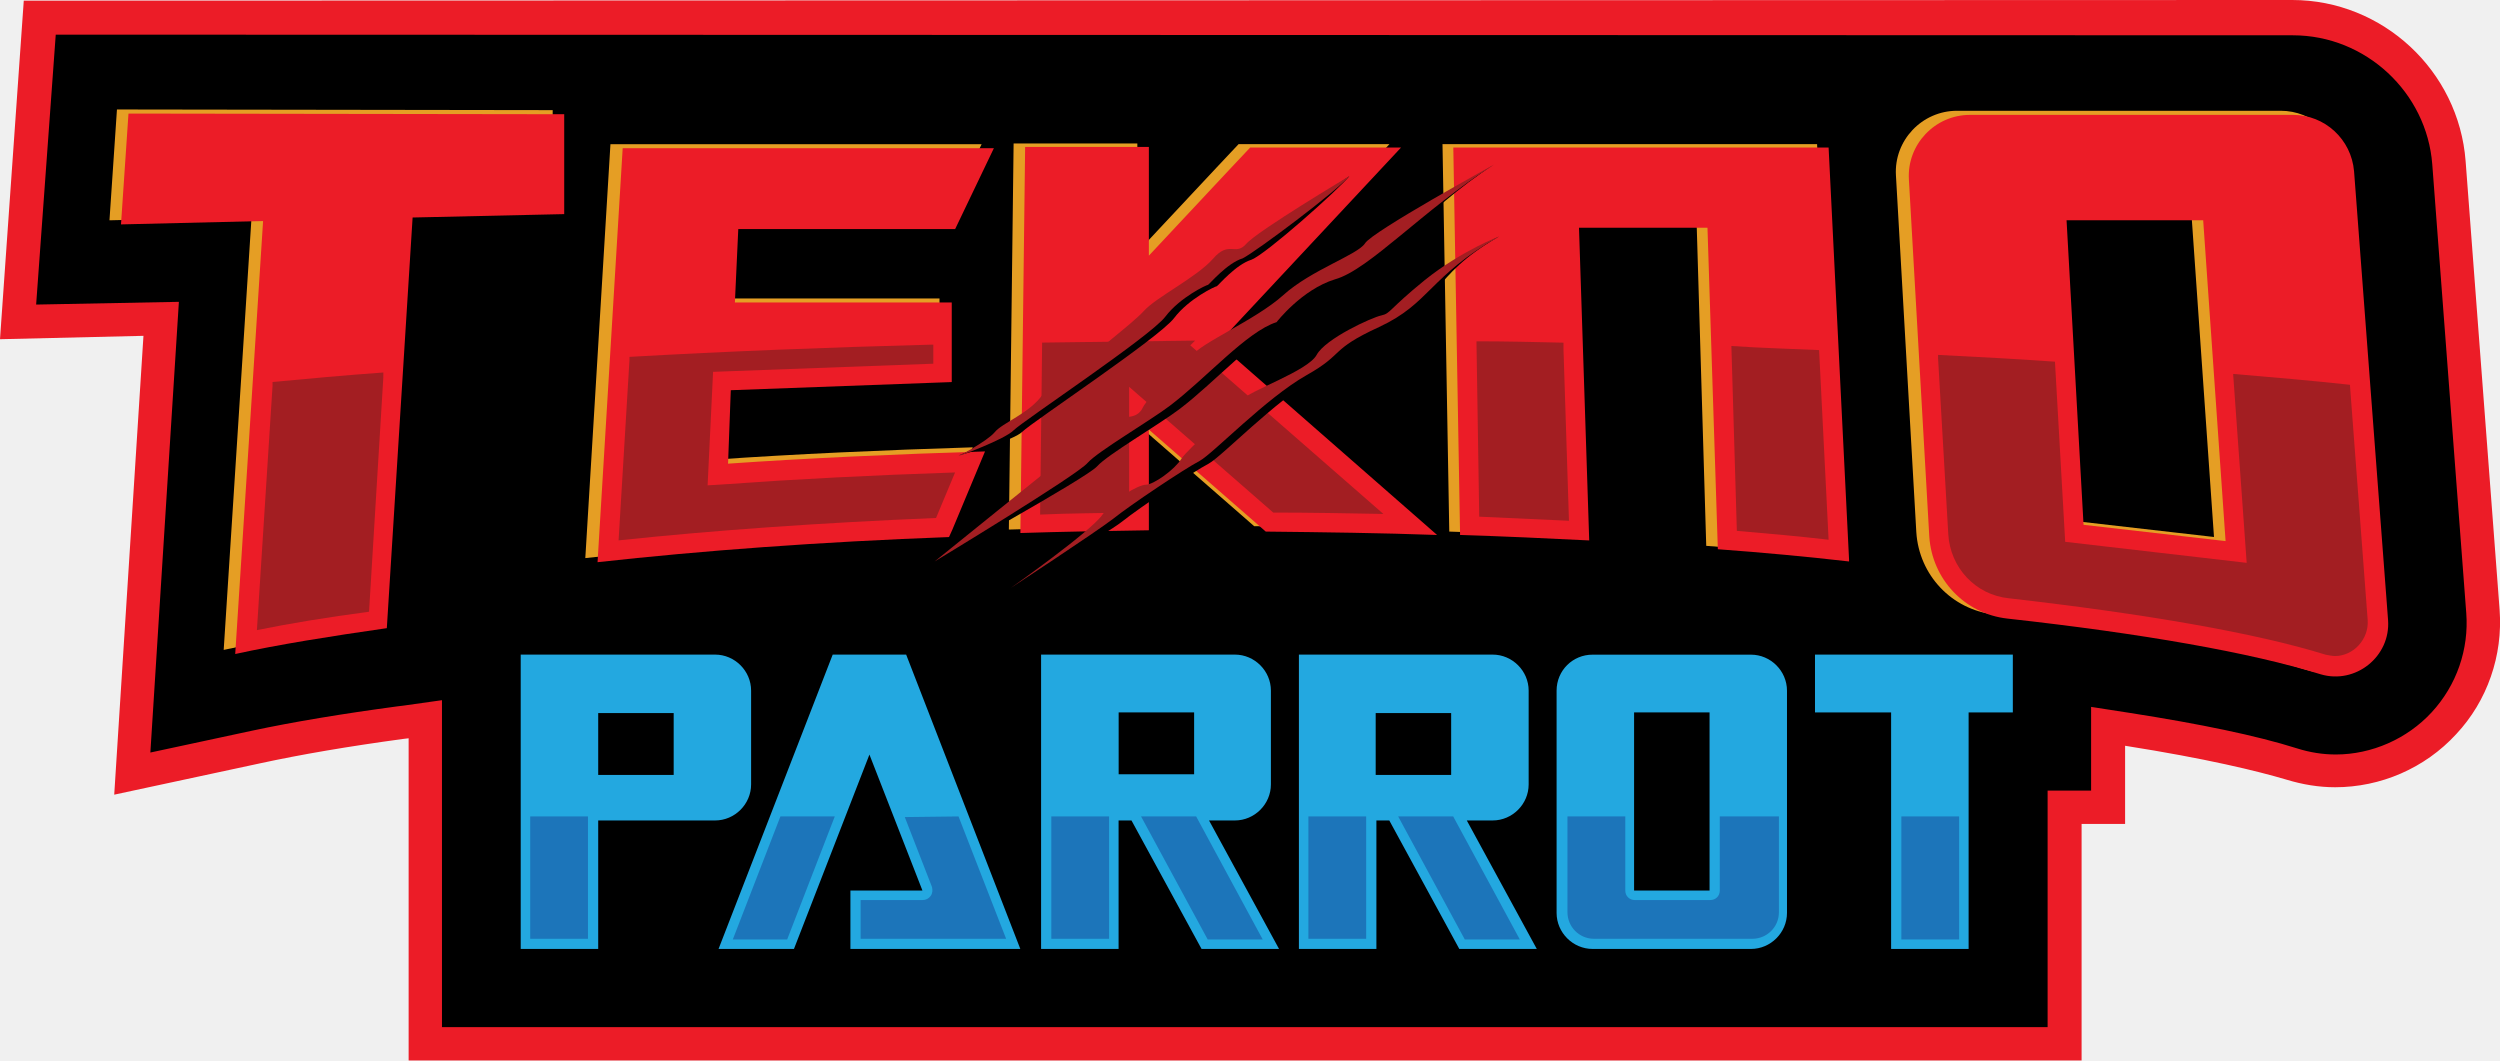
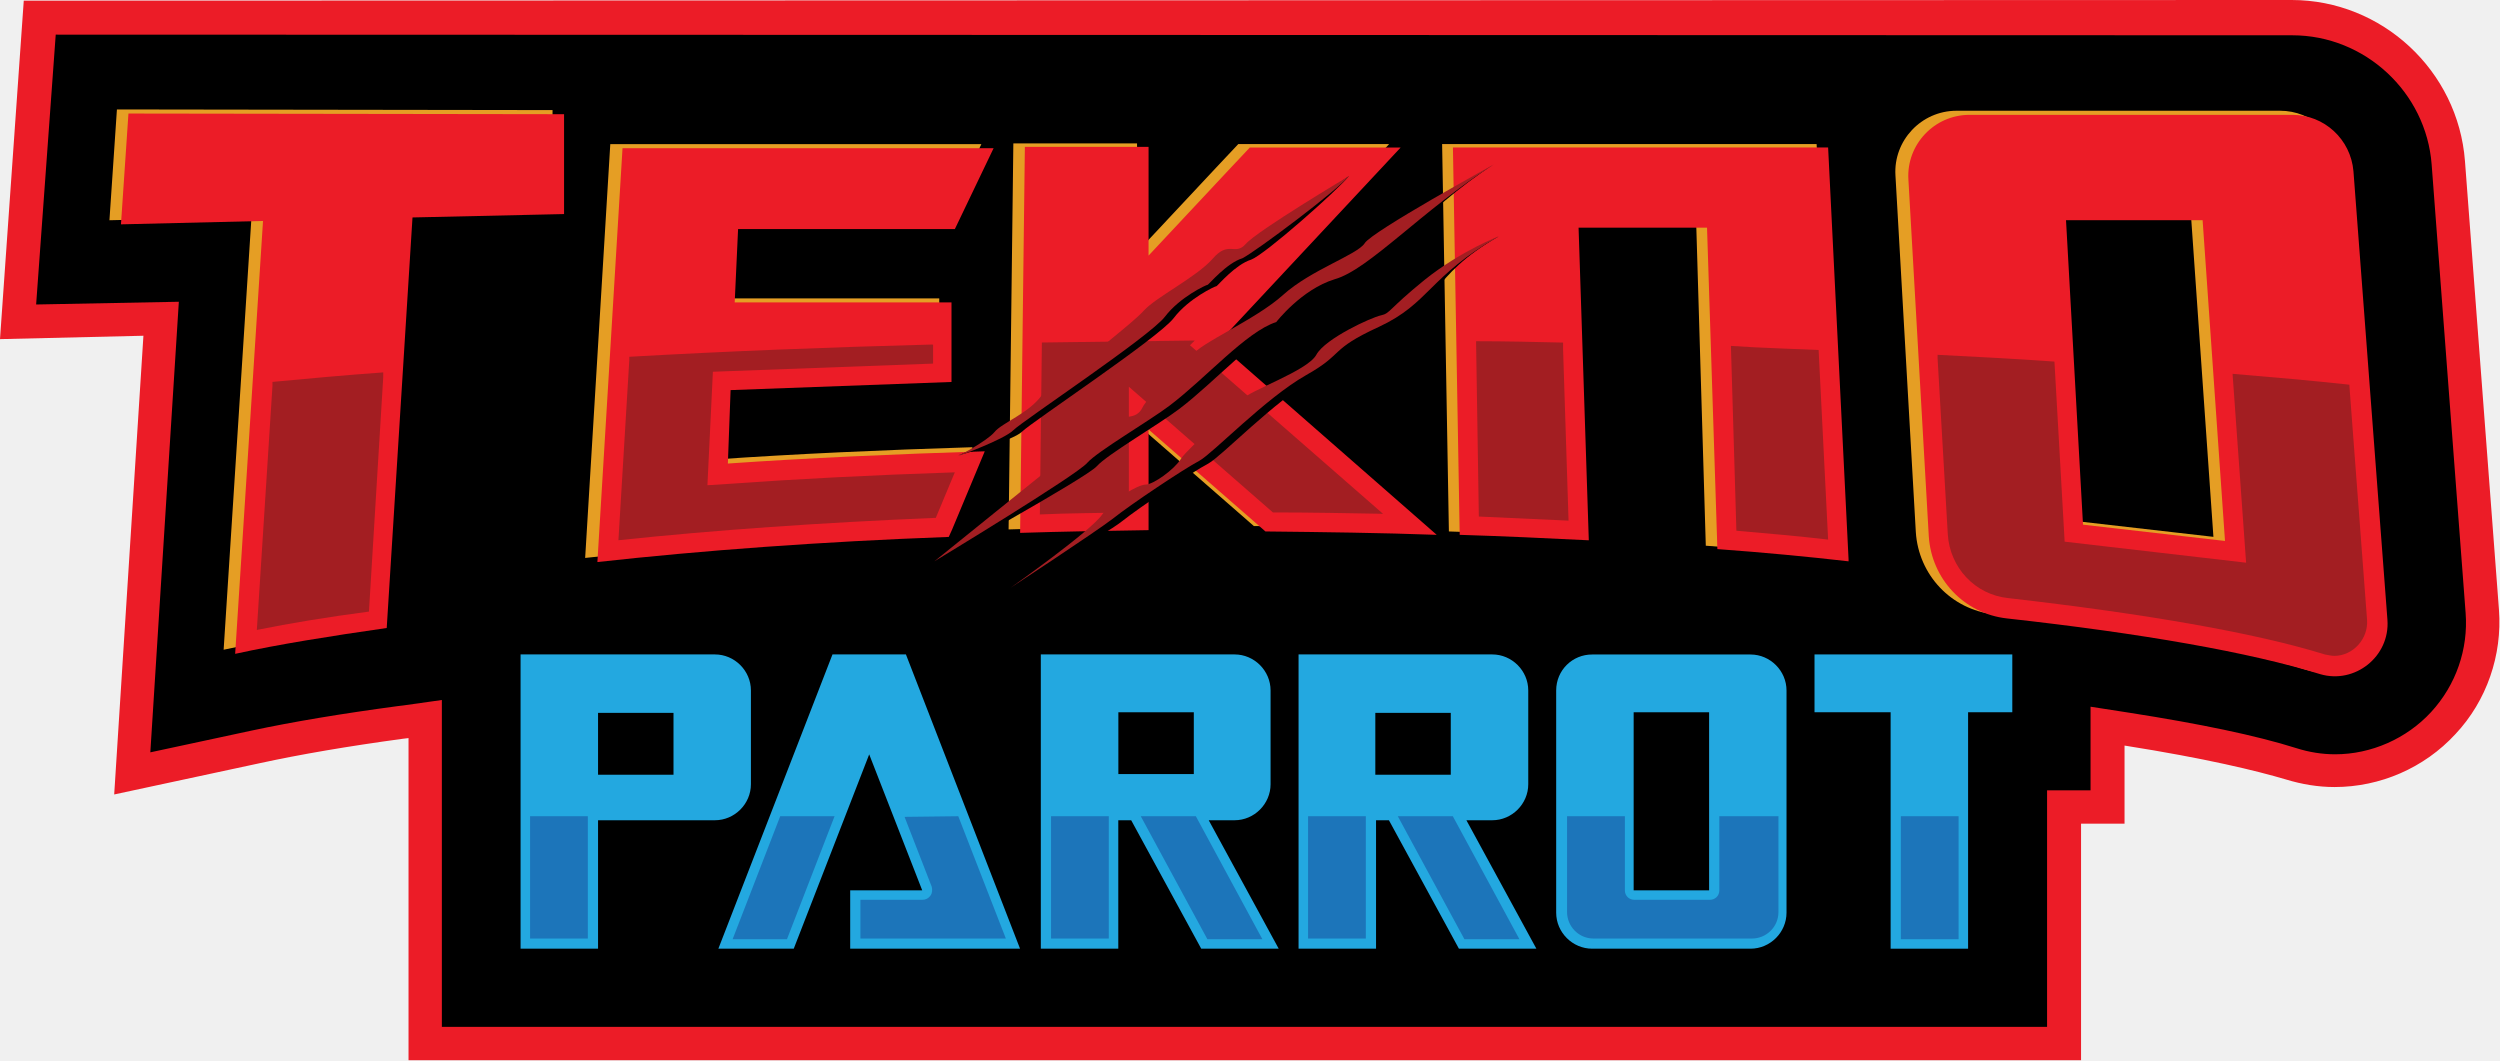
- <svg xmlns="http://www.w3.org/2000/svg" version="1.1" id="Layer_1" x="0px" y="0px" viewBox="0 0 3839 1628.4" style="enable-background:new 0 0 3839 1628.4;" xml:space="preserve">
-   <style type="text/css">
- 	.st0{fill:#FFFFFF;}
- 	.st1{fill:#23A8E0;}
- 	.st2{fill:#EC1C27;}
- 	.st3{fill:#E59E24;}
- 	.st4{fill:#1C75BA;}
- 	.st5{fill:#A31E22;}
- 	.st6{stroke:#FFFFFF;stroke-width:7;stroke-miterlimit:10;}
- 	.st7{fill:#FFFFFF;stroke:#000000;stroke-width:5;stroke-miterlimit:10;}
- 	.st8{fill:#FFFFFF;stroke:#000000;stroke-width:7;stroke-miterlimit:10;}
- 	.st9{fill:#DC571F;}
- 	.st10{stroke:#FFFFFF;stroke-width:5;stroke-miterlimit:10;}
- </style>
-   <g>
-     <g>
-       <path d="M652.4,1603.4v-497.9l-37.6,5.2c-84.6,11.5-159.7,24-222.3,37.6L203.6,1189l44.9-698.3l-219.2,5.2L61.6,28.2l3460.4,1    c125.3,0,230.7,98.1,240.1,223.4l52.2,689c5.2,62.6-16.7,125.3-59.5,171.2c-42.8,45.9-103.3,73.1-167,73.1    c-23,0-44.9-3.1-66.8-10.4c-61.6-18.8-147.2-36.5-252.6-53.2l-30.3-4.2v124.2h-66.8v363.3L652.4,1603.4z" />
-       <path class="st2" d="M85.6,53.2l3435.4,1c111.7,0,205.6,87.7,214,198.3l52.2,689c4.2,55.3-14.6,110.6-53.2,152.4    c-37.6,40.7-91.9,64.7-147.2,64.7c-19.8,0-39.7-3.1-59.5-9.4c-62.6-19.8-149.3-37.6-255.7-54.3l-60.5-9.4V1214h-66.8v363.3    l-2465.6,0v-502.1l-59.5,8.4l-8.4,1c-85.6,11.5-160.8,24-224.4,37.6l-155.5,33.4l43.8-692.1l-219.2,4.2L85.6,53.2 M36.5,1L0,520.9    l220.3-5.2l-44.9,704.6l223.4-48c62.6-13.6,135.7-26.1,220.3-37.6l8.4-1v494.8h2569v-363.3h66.8v-120    c125.3,19.8,202.5,38.6,248.4,52.2c24,7.3,49.1,11.5,74.1,11.5c69.9,0,137.8-29.2,185.8-81.4c48-51.1,72-121.1,66.8-191l-52.2-689    C3775.7,108.6,3658.8,0,3519.9,0L36.5,1L36.5,1z" />
-     </g>
-     <g>
-       <path class="st3" d="M848.7,169.1l-669.1-1l-11.5,170.2l218.2-5.2l-42.8,664.9c66.8-14.6,145.1-27.1,232.8-39.7l39.7-630.5    l232.8-5.2L848.7,169.1L848.7,169.1z" />
-       <path class="st3" d="M1103.4,592.9l339.3-12.5V458.3h-333l5.2-112.7h333l59.5-124.2h-570L898.8,857    c159.7-17.7,342.4-31.3,539.7-38.6l5.2-11.5l50.1-120c-136.7,4.2-274.5,10.4-394.6,18.8L1103.4,592.9z" />
-       <path class="st3" d="M1852.9,521.9l280.8-300.6h-231.7l-33.4,35.5l-122.1,130.5v-167h-190l-7.3,592.9    c64.7-2.1,130.5-3.1,197.3-4.2V651.4L1925.9,808c89.8,1,177.5,2.1,263.1,5.2L1852.9,521.9z" />
-       <path class="st3" d="M2620.1,838.2c71,5.2,137.8,11.5,201.5,18.8v-3.1l-31.3-632.6H2665h-63.7H2404h-92.9h-96l10.4,595    c67.9,2.1,134.7,5.2,198.3,8.4l-15.7-480.2h197.3L2620.1,838.2z" />
-       <path class="st3" d="M3648.3,945.7l-52.2-689c-4.2-49.1-44.9-86.6-93.9-86.6h-496.9c-54.3,0-97.1,45.9-93.9,99.2l31.3,548    c4.2,65.8,54.3,119,120,126.3c207.7,23,373.7,52.2,481.2,85.6C3599.3,1046,3652.5,1002.1,3648.3,945.7z M3181.7,799.6l-26.1-467.7    h209.8l34.4,492.7L3181.7,799.6z" />
-     </g>
-     <path class="st2" d="M866.4,175.4l-669.1-1l-11.5,170.2l218.2-5.2l-42.8,664.9c66.8-14.6,145.1-27.1,232.8-39.7L633.6,334   l232.8-5.2L866.4,175.4L866.4,175.4z" />
-     <path class="st2" d="M1122.2,599.2l339.3-12.5V464.5h-333l5.2-112.7h333l59.5-124.2h-570l-38.6,635.7   c159.7-17.7,342.4-31.3,539.7-38.6l5.2-11.5l50.1-120c-136.7,4.2-274.5,10.4-394.6,18.8L1122.2,599.2z" />
-     <path class="st2" d="M1870.6,527.2l280.8-300.6h-231.7l-33.4,35.5l-122.1,130.5v-167h-190l-7.3,592.9c64.7-2.1,130.5-3.1,197.3-4.2   V659.7l179.5,156.6c89.8,1,177.5,2.1,263.1,5.2L1870.6,527.2z" />
-     <path class="st2" d="M2637.9,843.4c71,5.2,137.8,11.5,201.5,18.8v-3.1L2808,226.5h-125.3h-63.7h-197.3h-92.9h-97.1l10.4,595   c67.9,2.1,134.7,5.2,198.3,8.4l-15.7-480.2h197.3L2637.9,843.4z" />
-     <path class="st2" d="M3667.1,952l-52.2-689c-4.2-49.1-44.9-86.6-93.9-86.6h-495.8c-54.3,0-97.1,45.9-93.9,99.2l31.3,548   c4.2,65.8,54.3,119,120,126.3c207.7,23,373.7,52.2,481.2,85.6C3617,1051.2,3671.3,1008.4,3667.1,952z M3199.5,805.9l-26.1-467.7   h209.8l34.4,492.7L3199.5,805.9z" />
-     <g>
-       <path class="st1" d="M2390.3,1060.6v341.3c0,30.3,25.1,55.3,55.3,55.3h243.2c30.3,0,55.3-25.1,55.3-55.3v-341.3    c0-30.3-25.1-55.3-55.3-55.3h-243.2C2415.4,1005.2,2390.3,1029.3,2390.3,1060.6z M2509.3,1367.5V1094h115.9v273.5H2509.3z" />
-       <path class="st4" d="M2640.9,1253.7v113.8c0,8.4-6.3,14.6-14.6,14.6h-115.9c-8.4,0-14.6-6.3-14.6-14.6v-113.8H2407v147.2    c0,21.9,17.7,40.7,40.7,40.7H2691c21.9,0,40.7-17.7,40.7-40.7v-147.2H2640.9z" />
-     </g>
-     <g>
-       <polygon class="st1" points="1305.9,1457.2 1566.8,1457.2 1391.5,1005.2 1278.7,1005.2 1103.4,1457.2 1219.2,1457.2     1335.1,1158.7 1416.5,1367.5 1305.9,1367.5   " />
-       <path class="st4" d="M1471.9,1253.7l73.1,187.9h-223.4v-59.5h95c5.2,0,9.4-2.1,12.5-6.3c3.1-4.2,3.1-9.4,2.1-13.6l-41.8-107.5" />
-       <polyline class="st4" points="1281.9,1253.7 1208.8,1442.6 1125.3,1442.6 1198.4,1253.7   " />
-     </g>
-     <g>
-       <path class="st1" d="M1081.4,1005.2h-47H918.6h-21.9h-97.1v452h119v-197.3h179.5c30.3,0,55.3-25.1,55.3-55.3v-144.1    c0-30.3-25.1-55.3-55.3-55.3L1081.4,1005.2L1081.4,1005.2z M918.6,1190v-95h115.9v95H918.6z" />
-       <path class="st4" d="M902.9,1253.7v187.9h-88.7v-187.9" />
-     </g>
-     <g>
-       <polygon class="st1" points="3090.9,1005.2 3023,1005.2 2904,1005.2 2787.1,1005.2 2787.1,1094 2904,1094 2904,1457.2     3023,1457.2 3023,1094 3090.9,1094   " />
-       <polyline class="st4" points="3008.4,1253.7 3008.4,1442.6 2919.7,1442.6 2919.7,1253.7   " />
-     </g>
-     <g>
-       <path class="st1" d="M2252.4,1259.9h39.7c30.3,0,55.3-25.1,55.3-55.3v-144.1c0-30.3-25.1-55.3-55.3-55.3h-27.1h-35.5h-115.9h-38.6    h-80.4v452h119v-197.3h19.8l107.5,197.3h119L2252.4,1259.9z M2112.5,1190v-95h115.9v95H2112.5z" />
-       <path class="st4" d="M2097.9,1253.7v187.9h-88.7v-187.9" />
-       <polyline class="st4" points="2231.5,1253.7 2333.8,1442.6 2249.3,1442.6 2147,1253.7   " />
-     </g>
-     <g>
-       <path class="st1" d="M1845.1,1457.2h119l-107.5-197.3h39.7c30.3,0,55.3-25.1,55.3-55.3v-144.1c0-30.3-25.1-55.3-55.3-55.3h-15.7    h-47h-115.9h-21.9h-97.1v452h119v-197.3h19.8L1845.1,1457.2z M1717.8,1094h115.9v95h-115.9V1094z" />
-       <path class="st4" d="M1703.1,1253.7v187.9h-88.7v-187.9" />
-       <polyline class="st4" points="1836.8,1253.7 1939,1442.6 1854.5,1442.6 1752.2,1253.7   " />
-     </g>
-     <path class="st5" d="M588.7,572c-58.5,4.2-114.8,9.4-170.2,14.6v6.3l-24,374.7c51.1-10.4,108.6-19.8,172.2-28.2l21.9-359.1   L588.7,572z" />
-     <path class="st5" d="M1431.1,529.2c-160.8,4.2-316.3,10.4-464.5,18.8v5.2l-16.7,276.6c148.2-15.7,312.1-27.1,487.5-34.4l29.2-69.9   c-127.4,4.2-246.4,10.4-346.6,17.7l-33.4,2.1L1095,571l338.2-12.5v-24v-5.2H1431.1z" />
-     <path class="st5" d="M1827.8,530.3l296.5,258.9c-56.4-1-112.7-2.1-169.1-2.1L1733.9,594v193.1c-45.9,1-91.9,1-136.7,3.1l3.1-264.1   c77.2-1,155.5-2.1,234.9-3.1L1827.8,530.3z" />
-     <path class="st5" d="M2267.3,527.2l4.2,266.2c45.9,2.1,92.9,4.2,137.8,6.3l-8.4-263.1v-10.4c-43.8-1-88.7-2.1-133.6-2.1   L2267.3,527.2L2267.3,527.2z" />
-     <path class="st5" d="M2793.4,537.6l14.6,291.2c-44.9-5.2-91.9-9.4-140.9-13.6l-8.4-283.9C2704.7,534.5,2749.5,535.5,2793.4,537.6z" />
-     <path class="st5" d="M3450,864.3L3171.3,832l-15.7-276.6c-58.5-4.2-118-7.3-179.5-10.4v5.2l15.7,270.4   c3.1,51.1,41.8,92.9,92.9,98.1c209.8,24,378.9,53.2,486.4,86.6c5.2,1,10.4,2.1,14.6,2.1c13.6,0,27.1-6.3,36.5-16.7   s14.6-24,13.6-38.6l-27.1-359.1v-2.1c-57.4-6.3-118-11.5-179.5-16.7L3450,864.3z" />
-     <g>
-       <path d="M2072.1,270.4c0,0-128.4,88.7-145.1,107.5c-16.7,18.8-26.1-6.3-51.1,23c-25.1,28.2-86.6,58.5-105.4,79.3    c-18.8,20.9-83.5,67.9-82.5,74.1s-33.4,29.2-33.4,29.2s-19.8-4.2-39.7,25.1c-19.8,29.2-64.7,41.8-76.2,55.3    c-11.5,13.6-66.8,35.5-66.8,35.5s83.5-21.9,98.1-36.5s209.8-144.1,232.8-174.3c23-30.3,63.7-49.1,65.8-49.1    c2.1-1,29.2-33.4,53.2-40.7C1943.7,390.4,2054.3,292.3,2072.1,270.4z" />
-       <path d="M2294.4,252.6c0,0-173.3,106.5-184.8,125.3c-11.5,17.7-82.5,40.7-125.3,79.3c-42.8,38.6-128.4,74.1-140.9,93.9    c-12.5,18.8-65.8,59.5-75.2,79.3c-9.4,19.8-32.4,11.5-38.6,16.7c-6.3,5.2-17.7,26.1-28.2,32.4c-10.4,6.3-30.3,8.4-49.1,23    s-217.1,160.8-217.1,160.8s233.8-129.4,249.5-147.2s96-64.7,126.3-87.7c55.3-41.8,118-113.8,163.9-128.4c0,0,38.6-50.1,89.8-65.8    C2115.9,418.6,2184.8,322.6,2294.4,252.6z" />
-       <path d="M2301.7,363.3c2.1-1-39.7,17.7-96,63.7c-56.4,45.9-54.3,58.5-69.9,60.5c-14.6,3.1-85.6,35.5-99.2,60.5    s-104.4,55.3-115.9,69.9c-11.5,13.6-81.4,73.1-91.9,89.8c-9.4,16.7-54.3,39.7-65.8,39.7s-43.8,14.6-60.5,39.7    c-16.7,25.1-150.3,115.9-150.3,115.9s145.1-81.4,171.2-102.3c26.1-20.9,108.6-76.2,132.6-88.7c20.9-11.5,101.3-96,163.9-131.5    c59.5-33.4,34.4-38.6,111.7-74.1C2210.9,469.7,2194.2,424.9,2301.7,363.3z" />
-       <path class="st5" d="M2072.1,270.4c0,0-142,84.6-158.7,104.4c-16.7,18.8-26.1-6.3-51.1,23c-25.1,28.2-86.6,58.5-105.4,79.3    c-18.8,20.9-83.5,67.9-82.5,74.1c1,6.3-33.4,29.2-33.4,29.2s-19.8-4.2-39.7,25.1c-19.8,29.2-62.6,43.8-74.1,58.5    c-11.5,13.6-55.3,36.5-55.3,36.5s69.9-25.1,84.6-39.7c14.6-14.6,209.8-144.1,232.8-174.3c23-30.3,63.7-49.1,65.8-49.1    c2.1-1,29.2-33.4,53.2-40.7C1929.1,386.2,2054.3,292.3,2072.1,270.4z" />
-       <path class="st5" d="M2294.4,252.6c0,0-187.9,103.3-198.3,121.1c-11.5,17.7-82.5,40.7-125.3,79.3    c-42.8,38.6-128.4,74.1-140.9,93.9c-12.5,18.8-65.8,59.5-75.2,79.3c-9.4,19.8-32.4,11.5-38.6,16.7c-6.3,5.2-17.7,26.1-28.2,32.4    c-10.4,6.3-30.3,8.4-49.1,23c-18.8,14.6-203.6,163.9-203.6,163.9s219.2-132.6,234.9-151.4c15.7-17.7,96-64.7,126.3-87.7    c55.3-41.8,118-113.8,163.9-128.4c0,0,38.6-50.1,89.8-65.8C2102.3,414.4,2184.8,322.6,2294.4,252.6z" />
-       <path class="st5" d="M2301.7,363.3c2.1-1-56.4,20.9-113.8,66.8c-56.4,45.9-52.2,51.1-66.8,54.3c-14.6,3.1-85.6,35.5-99.2,60.5    c-13.6,25.1-104.4,55.3-115.9,69.9c-11.5,14.6-81.4,73.1-91.9,89.8c-10.4,16.7-42.8,39.7-54.3,39.7c-11.5,0-50.1,21.9-66.8,45.9    c-16.7,25.1-140.9,112.7-140.9,112.7s130.5-85.6,157.6-106.5c26.1-20.9,108.6-76.2,132.6-88.7c20.9-11.5,101.3-96,163.9-131.5    c59.5-33.4,34.4-38.6,111.7-74.1C2196.3,465.6,2194.2,424.9,2301.7,363.3z" />
+ <svg xmlns="http://www.w3.org/2000/svg" viewBox="0 0 3840 1629.333" height="1629.333" width="3840" xml:space="preserve" id="svg2" version="1.1">
+   <defs id="defs6" />
+   <g transform="matrix(1.333333,0,0,-1.333333,0,1629.333)" id="g10">
+     <g transform="scale(0.1)" id="g12">
+       <g transform="scale(1.75744)" id="g14">
+         <path id="path16" style="fill:#000000;fill-opacity:1;fill-rule:nonzero;stroke:none" d="M 2784.17,110.668 V 2235.5 l -160.45,-22.18 c -361.06,-49.08 -681.55,-102.42 -948.7,-160.49 L 868.871,1879.16 1060.49,4859.21 125.051,4837.01 262.876,6832.97 15030.4,6828.7 c 534.7,0 984.5,-418.67 1024.6,-953.38 l 222.8,-2940.36 c 22.2,-267.15 -71.3,-534.74 -253.9,-730.63 -182.7,-195.86 -440.9,-311.95 -712.7,-311.95 -98.1,0 -191.6,13.22 -285.1,44.39 -262.8,80.24 -628.1,155.76 -1078,227.02 l -129.3,17.94 v -530.05 h -285 V 101.29 Z" />
+       </g>
+       <g transform="scale(1.76687)" id="g18">
+         <path id="path20" style="fill:#ec1c27;fill-opacity:1;fill-rule:nonzero;stroke:none" d="m 363.348,6690.37 14582.552,-4.25 c 474.1,0 872.7,-372.28 908.4,-841.75 l 221.6,-2924.66 c 17.8,-234.75 -62,-469.47 -225.8,-646.91 -159.6,-172.75 -390.1,-274.63 -624.9,-274.63 -84,0 -168.5,13.15 -252.5,39.91 -265.8,84.03 -633.8,159.6 -1085.4,230.47 l -256.9,39.91 V 1763 h -283.5 V 220.86 H 2880.93 v 2131.33 l -252.57,-35.66 -35.63,-4.24 c -363.38,-48.82 -682.57,-101.88 -952.54,-159.6 L 980.129,2010.91 1166.03,4948.72 235.586,4930.9 363.348,6690.37 M 154.935,6911.94 0,4705.06 935.139,4727.15 744.543,1736.25 1692.83,1940 c 265.72,57.75 576.01,110.81 935.12,159.63 l 35.66,4.24 V 3.537 H 13568.5 V 1545.68 h 283.5 v 509.38 c 531.9,-84.06 859.6,-163.87 1054.4,-221.6 101.9,-30.97 208.5,-48.81 314.6,-48.81 296.7,0 584.9,123.96 788.7,345.53 203.7,216.9 305.6,514.04 283.5,810.75 l -221.6,2924.66 c -44.6,589.61 -540.7,1050.59 -1130.4,1050.59 z" />
+       </g>
+       <path id="path22" style="fill:#e59e24;fill-opacity:1;fill-rule:nonzero;stroke:none" d="m 6365.23,10951.8 -5018.24,7.5 -86.25,-1276.57 1636.53,39.03 L 2576.25,4735 c 501.02,109.49 1088.24,203.24 1746.02,297.73 l 297.73,4728.75 1746.02,39.03 z" />
+       <path id="path24" style="fill:#e59e24;fill-opacity:1;fill-rule:nonzero;stroke:none" d="m 8275.51,7773.24 2544.69,93.75 v 915.74 H 8322.73 l 39.03,845.28 h 2497.54 l 446.2,931.49 H 7030.51 l -289.49,-4767 c 1197.73,132.73 2567.96,234.77 4047.78,289.49 l 38.9,86.25 375.8,900 c -1025.3,-31.48 -2058.73,-78.01 -2959.52,-140.97 z" />
+       <g transform="scale(1.00721)" id="g26">
+         <path id="path28" style="fill:#e59e24;fill-opacity:1;fill-rule:nonzero;stroke:none" d="m 13797.3,8246.3 2090.9,2238.4 h -1725.3 l -248.7,-264.4 -909.2,-971.74 v 1243.54 h -1414.8 l -54.4,-4414.89 c 481.8,15.63 971.8,23.08 1469.2,31.26 V 7282 l 1335.9,-1166.09 c 668.6,-7.44 1321.7,-15.62 1959.1,-38.7 z" />
+       </g>
+       <g transform="scale(1.29828)" id="g30">
+         <path id="path32" style="fill:#e59e24;fill-opacity:1;fill-rule:nonzero;stroke:none" d="m 15136,4570.29 c 410.1,-30.07 796,-66.44 1164,-108.62 v 17.9 L 16119.2,8134 h -3322.9 l 60.1,-3437.23 c 392.3,-12.13 778.1,-30.03 1145.6,-48.5 l -90.7,2774.04 h 1139.8 z" />
+       </g>
+       <g transform="scale(1.6806)" id="g34">
+         <path id="path36" style="fill:#e59e24;fill-opacity:1;fill-rule:nonzero;stroke:none" d="m 16281.3,3050.86 -233,3074.8 c -18.7,219.11 -200.4,386.46 -419.1,386.46 h -2217.4 c -242.4,0 -433.4,-204.84 -419.1,-442.72 l 139.7,-2445.55 c 18.7,-293.63 242.3,-531.06 535.5,-563.62 926.9,-102.65 1667.7,-232.97 2147.5,-382.01 247.2,-74.98 484.6,120.94 465.9,372.64 z m -2082.3,652 -116.5,2087.19 h 936.3 l 153.5,-2198.76 z" />
+       </g>
+       <path id="path38" style="fill:#ec1c27;fill-opacity:1;fill-rule:nonzero;stroke:none" d="M 6498.01,10904.5 1479.77,10912 1393.52,9635.51 3030,9674.49 2708.98,4687.73 C 3210,4797.27 3797.27,4891.02 4455,4985.51 l 296.99,4729.49 1746.02,38.98 z" />
+       <path id="path40" style="fill:#ec1c27;fill-opacity:1;fill-rule:nonzero;stroke:none" d="m 8416.48,7726.02 2544.82,93.75 v 916.48 H 8463.75 l 38.98,845.23 h 2497.47 l 446.3,931.52 H 7171.48 L 6881.99,5745.23 C 8079.77,5878.01 9450,5980 10929.8,6034.77 l 39,86.25 375.7,900 C 10319.3,6989.49 9285.74,6943.01 8385,6880 Z" />
+       <g transform="scale(1.0154)" id="g42">
+         <path id="path44" style="fill:#ec1c27;fill-opacity:1;fill-rule:nonzero;stroke:none" d="M 13816.7,8140.65 15890.8,10361 h -1711.4 l -246.7,-262.3 -901.9,-963.86 v 1233.46 h -1403.4 l -53.9,-4379.28 c 477.9,15.5 963.9,22.89 1457.3,31 v 1141.96 l 1325.8,-1156.73 c 663.3,-7.39 1311.1,-15.5 1943.4,-38.39 z" />
+       </g>
+       <g transform="scale(1.30647)" id="g46">
+         <path id="path48" style="fill:#ec1c27;fill-opacity:1;fill-rule:nonzero;stroke:none" d="m 15143.3,4511.76 c 407.5,-29.84 791,-66.02 1156.7,-107.9 v 17.79 l -180.3,3631.52 h -3308.3 l 59.7,-3415.68 c 389.8,-12.05 773.3,-29.84 1138.4,-48.24 l -90.2,2756.69 H 15052 Z" />
+       </g>
+       <g transform="scale(1.68925)" id="g50">
+         <path id="path52" style="fill:#ec1c27;fill-opacity:1;fill-rule:nonzero;stroke:none" d="m 16281.3,3007.25 -231.7,3059.05 c -18.7,217.99 -199.4,384.49 -416.9,384.49 h -2201.3 c -241.1,0 -431.1,-203.8 -416.9,-440.42 l 139,-2433.04 c 18.6,-292.15 241.1,-528.34 532.7,-560.76 922.2,-102.12 1659.2,-231.75 2136.5,-380.04 236.2,-69.7 477.3,120.31 458.6,370.72 z m -2076,648.66 -115.9,2076.53 h 931.5 l 152.7,-2187.53 z" />
+       </g>
+       <g transform="scale(1.26262)" id="g54">
+         <path id="path56" style="fill:#23a8e0;fill-opacity:1;fill-rule:nonzero;stroke:none" d="M 14198.4,3378.3 V 1350.95 c 0,-179.96 149.1,-328.46 328.5,-328.46 h 1444.6 c 180,0 328.5,149.09 328.5,328.46 V 3378.3 c 0,179.95 -149.1,328.45 -328.5,328.45 h -1444.6 c -179.4,0.63 -328.5,-142.56 -328.5,-328.45 z m 706.9,-1823.01 v 1624.6 h 688.4 v -1624.6 z" />
+       </g>
+       <g transform="scale(1.25692)" id="g58">
+         <path id="path60" style="fill:#1c75ba;fill-opacity:1;fill-rule:nonzero;stroke:none" d="m 15758.2,2241.41 v -679.05 c 0,-50.13 -37.6,-87.11 -87.1,-87.11 h -691.6 c -50.1,0 -87.1,37.56 -87.1,87.11 v 679.05 h -529.9 v -878.36 c 0,-130.68 105.6,-242.84 242.9,-242.84 h 1451.8 c 130.6,0 242.8,105.6 242.8,242.84 v 878.36 z" />
+       </g>
+       <path id="path62" style="fill:#23a8e0;fill-opacity:1;fill-rule:nonzero;stroke:none" d="M 9794.26,1291.02 H 11751 l -1314.7,3390 h -846.07 l -1314.72,-3390 h 868.47 l 869.22,2238.75 610.6,-1566.02 h -829.54 z" />
+       <path id="path64" style="fill:#1c75ba;fill-opacity:1;fill-rule:nonzero;stroke:none" d="m 11039.3,2817.27 548.2,-1409.26 H 9911.99 v 446.25 h 712.51 c 39,0 70.5,15.74 93.7,47.22 23.3,31.53 23.3,70.51 15.8,102.04 l -313.5,806.25" />
+       <path id="path66" style="fill:#1c75ba;fill-opacity:1;fill-rule:nonzero;stroke:none" d="M 9614.26,2817.27 9066.02,1400.51 h -626.25 l 548.24,1416.76" />
+       <path id="path68" style="fill:#23a8e0;fill-opacity:1;fill-rule:nonzero;stroke:none" d="M 8110.51,4681.02 H 5996.99 v -3390 h 892.5 v 1479.72 h 1346.25 c 227.27,0 414.77,188.24 414.77,414.77 v 1080.74 c 0,227.27 -188.24,414.77 -414.77,414.77 z M 6889.49,4007.5 h 869.262 V 3295 H 6889.49 Z" />
+       <path id="path70" style="fill:#1c75ba;fill-opacity:1;fill-rule:nonzero;stroke:none" d="m 6106.48,1408.01 h 665.281 V 2817.27 H 6106.48 Z" />
+       <g transform="scale(1.42219)" id="g72">
+         <path id="path74" style="fill:#23a8e0;fill-opacity:1;fill-rule:nonzero;stroke:none" d="M 16300,3291.41 H 14697.9 V 2823.1 h 616.5 V 907.766 h 627.5 V 2823.1 h 358.1 z" />
+       </g>
+       <g transform="scale(1.38423)" id="g76">
+         <path id="path78" style="fill:#1c75ba;fill-opacity:1;fill-rule:nonzero;stroke:none" d="m 16300,2035.26 v -1023.5 h -480.6 v 1023.5" />
+       </g>
+       <g transform="scale(1.08584)" id="g80">
+         <path id="path82" style="fill:#23a8e0;fill-opacity:1;fill-rule:nonzero;stroke:none" d="m 15557.5,2551.69 h 274.2 c 209.3,0 382,173.36 382,381.98 v 995.3 c 0,209.3 -173.4,381.98 -382,381.98 h -2054.9 v -3122 h 822 v 1362.74 h 136.7 l 742.6,-1362.74 h 821.9 z m -966.3,482.82 v 656.17 h 800.5 v -656.17 z" />
+       </g>
+       <path id="path84" style="fill:#1c75ba;fill-opacity:1;fill-rule:nonzero;stroke:none" d="m 15069,1408.01 h 665.281 V 2817.27 H 15069 Z" />
+       <g transform="scale(1.07384)" id="g86">
+         <path id="path88" style="fill:#1c75ba;fill-opacity:1;fill-rule:nonzero;stroke:none" d="M 15585.5,2623.56 16300,1304.21 h -590.2 l -714.5,1319.35" />
+       </g>
+       <path id="path90" style="fill:#23a8e0;fill-opacity:1;fill-rule:nonzero;stroke:none" d="m 13838.2,1291.02 h 892.5 l -806.2,1479.72 h 297.8 c 227.2,0 414.7,188.24 414.7,414.77 v 1080.74 c 0,227.27 -188.2,414.77 -414.7,414.77 h -2232.1 v -3390 h 892.5 v 1479.72 h 148.6 z M 12883.5,4015 h 869.211 V 3302.5 H 12883.5 Z" />
+       <path id="path92" style="fill:#1c75ba;fill-opacity:1;fill-rule:nonzero;stroke:none" d="m 12108,1408.01 h 665.23 V 2817.27 H 12108 Z" />
+       <path id="path94" style="fill:#1c75ba;fill-opacity:1;fill-rule:nonzero;stroke:none" d="m 13776,2817.27 766.5,-1416.76 h -633.7 l -767.3,1416.76" />
+       <path id="path96" style="fill:#a31e22;fill-opacity:1;fill-rule:nonzero;stroke:none" d="m 4415.23,7930 c -438.75,-31.48 -860.97,-70.51 -1276.48,-109.49 v -47.27 l -180,-2810.23 c 383.24,78.01 814.49,148.47 1291.48,211.48 l 164.26,2693.24 z" />
+       <path id="path98" style="fill:#a31e22;fill-opacity:1;fill-rule:nonzero;stroke:none" d="M 10733.2,8251.02 C 9527.27,8219.49 8361.02,8173.01 7249.49,8110 v -38.98 L 7124.26,5996.48 c 1111.48,117.78 2340.74,203.29 3656.24,258.01 l 219,524.26 C 10044,6747.27 9151.48,6700.74 8400,6646.02 l -250.51,-15.79 63.01,1307.27 2536.5,93.75 v 218.98 h -15.8 z" />
+       <path id="path100" style="fill:#a31e22;fill-opacity:1;fill-rule:nonzero;stroke:none" d="m 13708.5,8242.73 2223.8,-1941.71 c -423,7.5 -845.3,15.74 -1268.3,15.74 L 13004.3,7765 V 6316.76 c -344.3,-7.5 -689.3,-7.5 -1025.3,-23.24 l 23.3,1980.74 c 579,7.5 1166.2,15.74 1761.7,23.24 z" />
+       <g transform="scale(1.10857)" id="g102">
+         <path id="path104" style="fill:#a31e22;fill-opacity:1;fill-rule:nonzero;stroke:none" d="m 15339.3,7456.44 28.4,-1800.99 c 310.5,-14.2 628.5,-28.4 932.3,-42.6 l -56.8,1779.99 v 70.36 c -296.4,6.77 -600.2,14.2 -903.9,14.2 z" />
+       </g>
+       <g transform="scale(1.29202)" id="g106">
+         <path id="path108" style="fill:#a31e22;fill-opacity:1;fill-rule:nonzero;stroke:none" d="m 16215.3,6337.35 84.7,-1690.39 c -260.6,30.2 -533.5,54.57 -817.9,78.97 l -48.8,1647.97 c 267,-18.56 527.1,-24.37 782,-36.55 z" />
+       </g>
+       <g transform="scale(1.67338)" id="g110">
+         <path id="path112" style="fill:#a31e22;fill-opacity:1;fill-rule:nonzero;stroke:none" d="m 15462.8,3428.84 -1249.2,144.78 -70.3,1239.7 c -262.2,18.84 -528.9,32.73 -804.5,46.62 v -23.3 l 70.3,-1211.92 c 13.9,-229.03 187.4,-416.38 416.4,-439.68 940.3,-107.57 1698.2,-238.46 2180,-388.16 23.3,-4.48 46.6,-9.41 65.4,-9.41 61,0 121.5,28.25 163.6,74.87 42.2,46.59 65.5,107.57 61,173 L 16174,4644.8 v 9.41 c -257.2,28.25 -528.8,51.54 -804.5,74.87 z" />
+       </g>
+       <path id="path114" style="fill:#000000;fill-opacity:1;fill-rule:nonzero;stroke:none" d="m 15540.7,10192 c 0,0 -963,-665.24 -1088.2,-806.26 -125.2,-140.97 -195.7,47.27 -383.2,-172.5 -188.3,-211.48 -649.5,-438.75 -790.5,-594.72 -141.1,-156.76 -626.3,-509.26 -618.8,-555.79 7.5,-46.48 -250.5,-218.98 -250.5,-218.98 0,0 -148.5,31.48 -297.7,-188.24 -148.6,-219.03 -485.3,-313.52 -571.6,-414.77 -86.2,-101.99 -500.9,-266.25 -500.9,-266.25 0,0 626.2,164.26 735.7,273.75 109.5,109.49 1573.5,1080.74 1746,1307.27 172.5,227.22 477.8,368.24 493.5,368.24 15.7,7.5 219,250.51 399,305.23 164.2,63.01 993.8,798.72 1127.2,963.02 z" />
+       <g transform="scale(1.05571)" id="g116">
+         <path id="path118" style="fill:#000000;fill-opacity:1;fill-rule:nonzero;stroke:none" d="m 16300,9780.67 c 0,0 -1231.2,-756.61 -1312.9,-890.18 -81.7,-125.73 -586.1,-289.13 -890.1,-563.34 -304.1,-274.27 -912.2,-526.47 -1001,-667.1 -88.8,-133.58 -467.5,-422.7 -534.3,-563.39 -66.7,-140.63 -230.1,-81.7 -274.2,-118.62 -44.7,-36.97 -125.7,-185.41 -200.3,-230.19 -73.9,-44.77 -215.3,-59.68 -348.8,-163.4 C 11604.8,6480.74 10196,5442.07 10196,5442.07 c 0,0 1661,919.3 1772.5,1045.78 111.6,126.42 682,459.62 897.3,623.02 392.9,296.98 838.3,808.48 1164.4,912.2 0,0 274.2,355.91 637.9,467.47 363.8,110.82 853.3,792.83 1631.9,1290.13 z" />
+       </g>
+       <g transform="scale(1.06003)" id="g120">
+         <path id="path122" style="fill:#000000;fill-opacity:1;fill-rule:nonzero;stroke:none" d="m 16285.1,8957.5 c 14.9,7.07 -280.9,-125.22 -679.2,-450.68 -399,-324.76 -384.2,-413.9 -494.5,-428.05 -103.4,-21.93 -605.7,-251.18 -701.9,-428.06 -96.3,-176.88 -738.7,-391.28 -820.1,-494.56 -81.3,-96.22 -575.9,-517.2 -650.1,-635.34 -66.6,-118.18 -384.3,-280.91 -465.6,-280.91 -81.4,0 -309.9,-103.29 -428.1,-280.87 C 11927.5,5781.45 10982.2,5139 10982.2,5139 c 0,0 1026.7,575.93 1211.3,723.81 184.7,147.84 768.4,539.12 938.2,627.56 147.9,81.37 716.7,679.23 1159.6,930.4 421,236.32 243.4,273.09 790.3,524.27 561.1,259.68 442.9,576.63 1203.5,1012.46 z" />
+       </g>
+       <path id="path124" style="fill:#a31e22;fill-opacity:1;fill-rule:nonzero;stroke:none" d="m 15540.7,10192 c 0,0 -1065,-634.5 -1190.2,-783.02 -125.3,-140.97 -195.7,47.27 -383.2,-172.5 C 13779,9025 13317.7,8797.73 13176.8,8641.76 13035.7,8485 12550.5,8132.5 12558,8086.02 c 7.5,-47.27 -250.5,-219.03 -250.5,-219.03 0,0 -148.5,31.53 -297.7,-188.24 -148.5,-218.98 -469.6,-328.52 -555.8,-438.75 -86.3,-101.99 -414.7,-273.75 -414.7,-273.75 0,0 524.2,188.24 634.5,297.73 109.4,109.54 1573.5,1080.79 1746,1307.27 172.5,227.27 477.7,368.24 493.4,368.24 15.8,7.5 219.1,250.51 399.1,305.28 155.9,78.75 1095,782.93 1228.4,947.23 z" />
+       <g transform="scale(1.05571)" id="g126">
+         <path id="path128" style="fill:#a31e22;fill-opacity:1;fill-rule:nonzero;stroke:none" d="m 16300,9780.67 c 0,0 -1334.9,-733.89 -1408.8,-860.32 -81.7,-125.77 -586.1,-289.17 -890.1,-563.39 -304.1,-274.21 -912.2,-526.41 -1001,-667.09 -88.8,-133.54 -467.5,-422.7 -534.3,-563.34 -66.7,-140.69 -230.1,-81.7 -274.2,-118.67 -44.7,-36.92 -125.7,-185.41 -200.3,-230.19 -73.9,-44.73 -215.3,-59.64 -348.8,-163.4 C 11508.9,6510.56 10196,5449.92 10196,5449.92 c 0,0 1557.3,942.02 1668.8,1075.55 111.6,125.78 682,459.68 897.3,623.07 392.8,296.93 838.3,808.44 1164.4,912.2 0,0 274.2,355.91 637.9,467.43 370.9,103.01 957,755.2 1735.6,1252.5 z" />
+       </g>
+       <g transform="scale(1.06003)" id="g130">
+         <path id="path132" style="fill:#a31e22;fill-opacity:1;fill-rule:nonzero;stroke:none" d="m 16285.1,8957.5 c 14.9,7.07 -399,-147.84 -805.1,-472.6 -399.1,-324.77 -369.4,-361.54 -472.7,-384.21 -103.3,-21.92 -605.6,-251.17 -701.8,-428.05 -96.2,-177.58 -738.7,-391.24 -820.1,-494.57 -81.3,-103.29 -575.9,-517.2 -650.2,-635.33 -73.6,-118.19 -302.8,-280.92 -384.1,-280.92 -81.4,0 -354.5,-154.91 -472.7,-324.72 -118.1,-177.62 -996.9,-797.41 -996.9,-797.41 0,0 923.3,605.64 1115.1,753.52 184.7,147.88 768.4,539.16 938.2,627.6 147.8,81.37 716.7,679.23 1159.6,930.4 420.9,236.28 243.4,273.1 790.3,524.27 554.7,258.25 539.8,546.19 1300.4,982.02 z" />
+       </g>
    </g>
  </g>
</svg>
